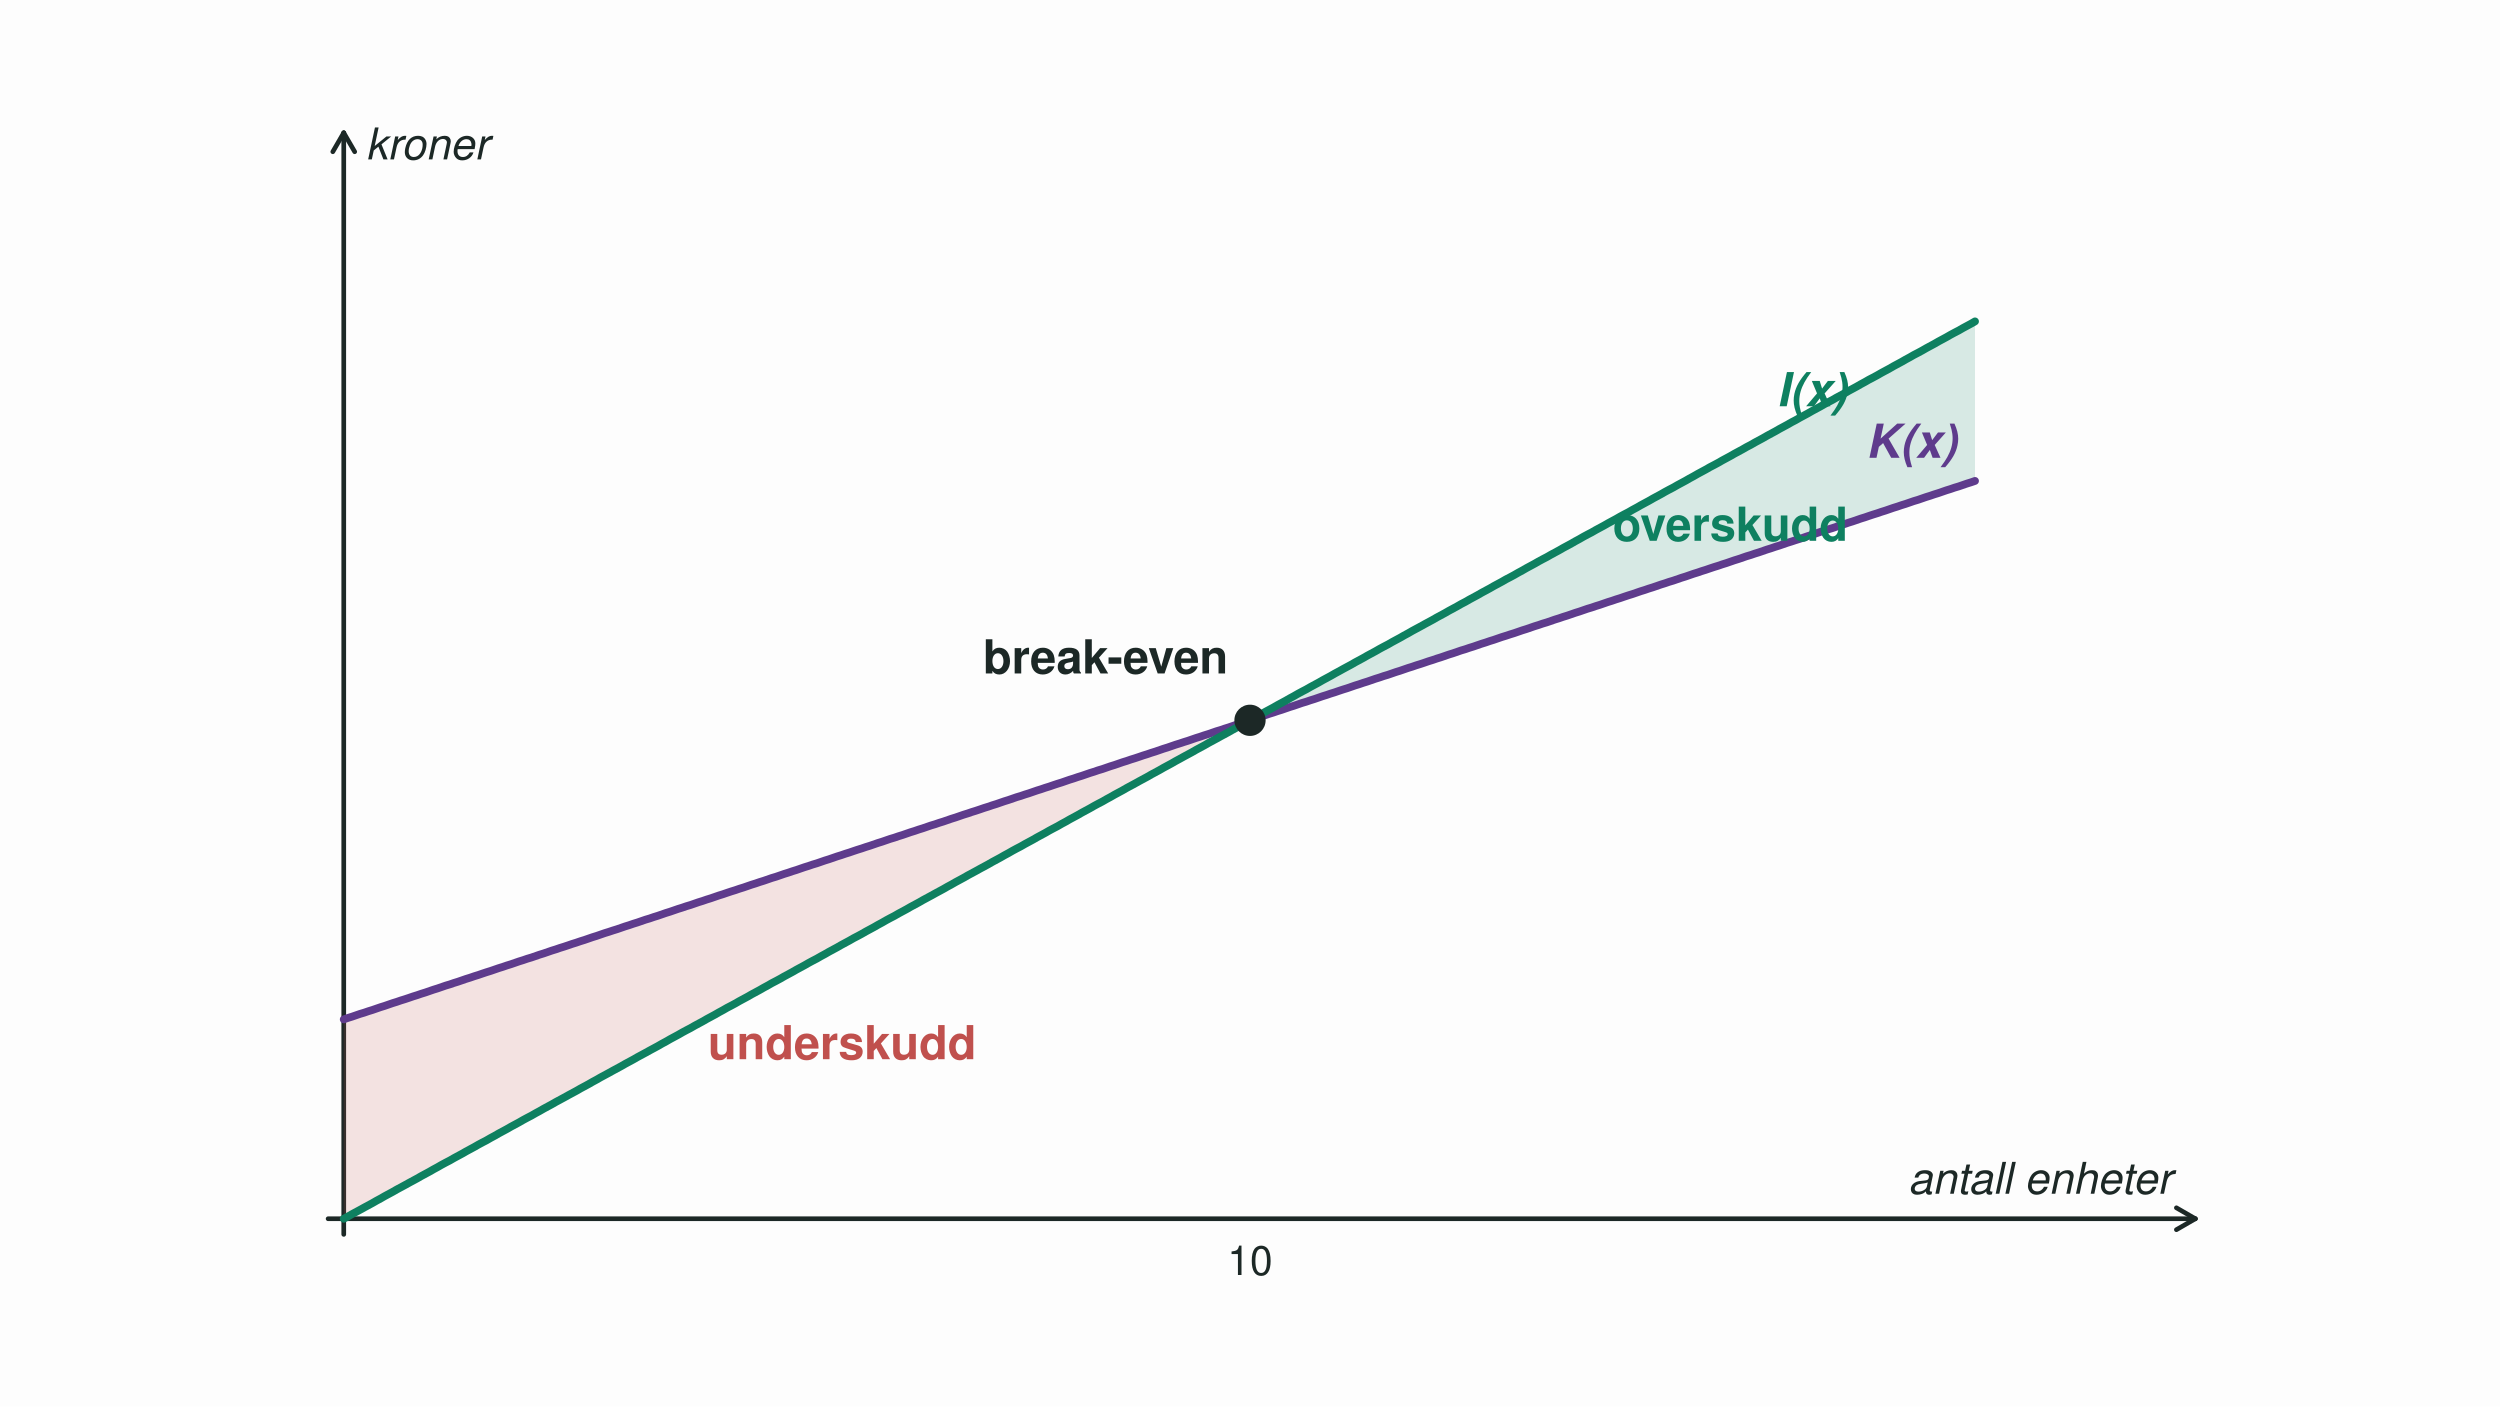
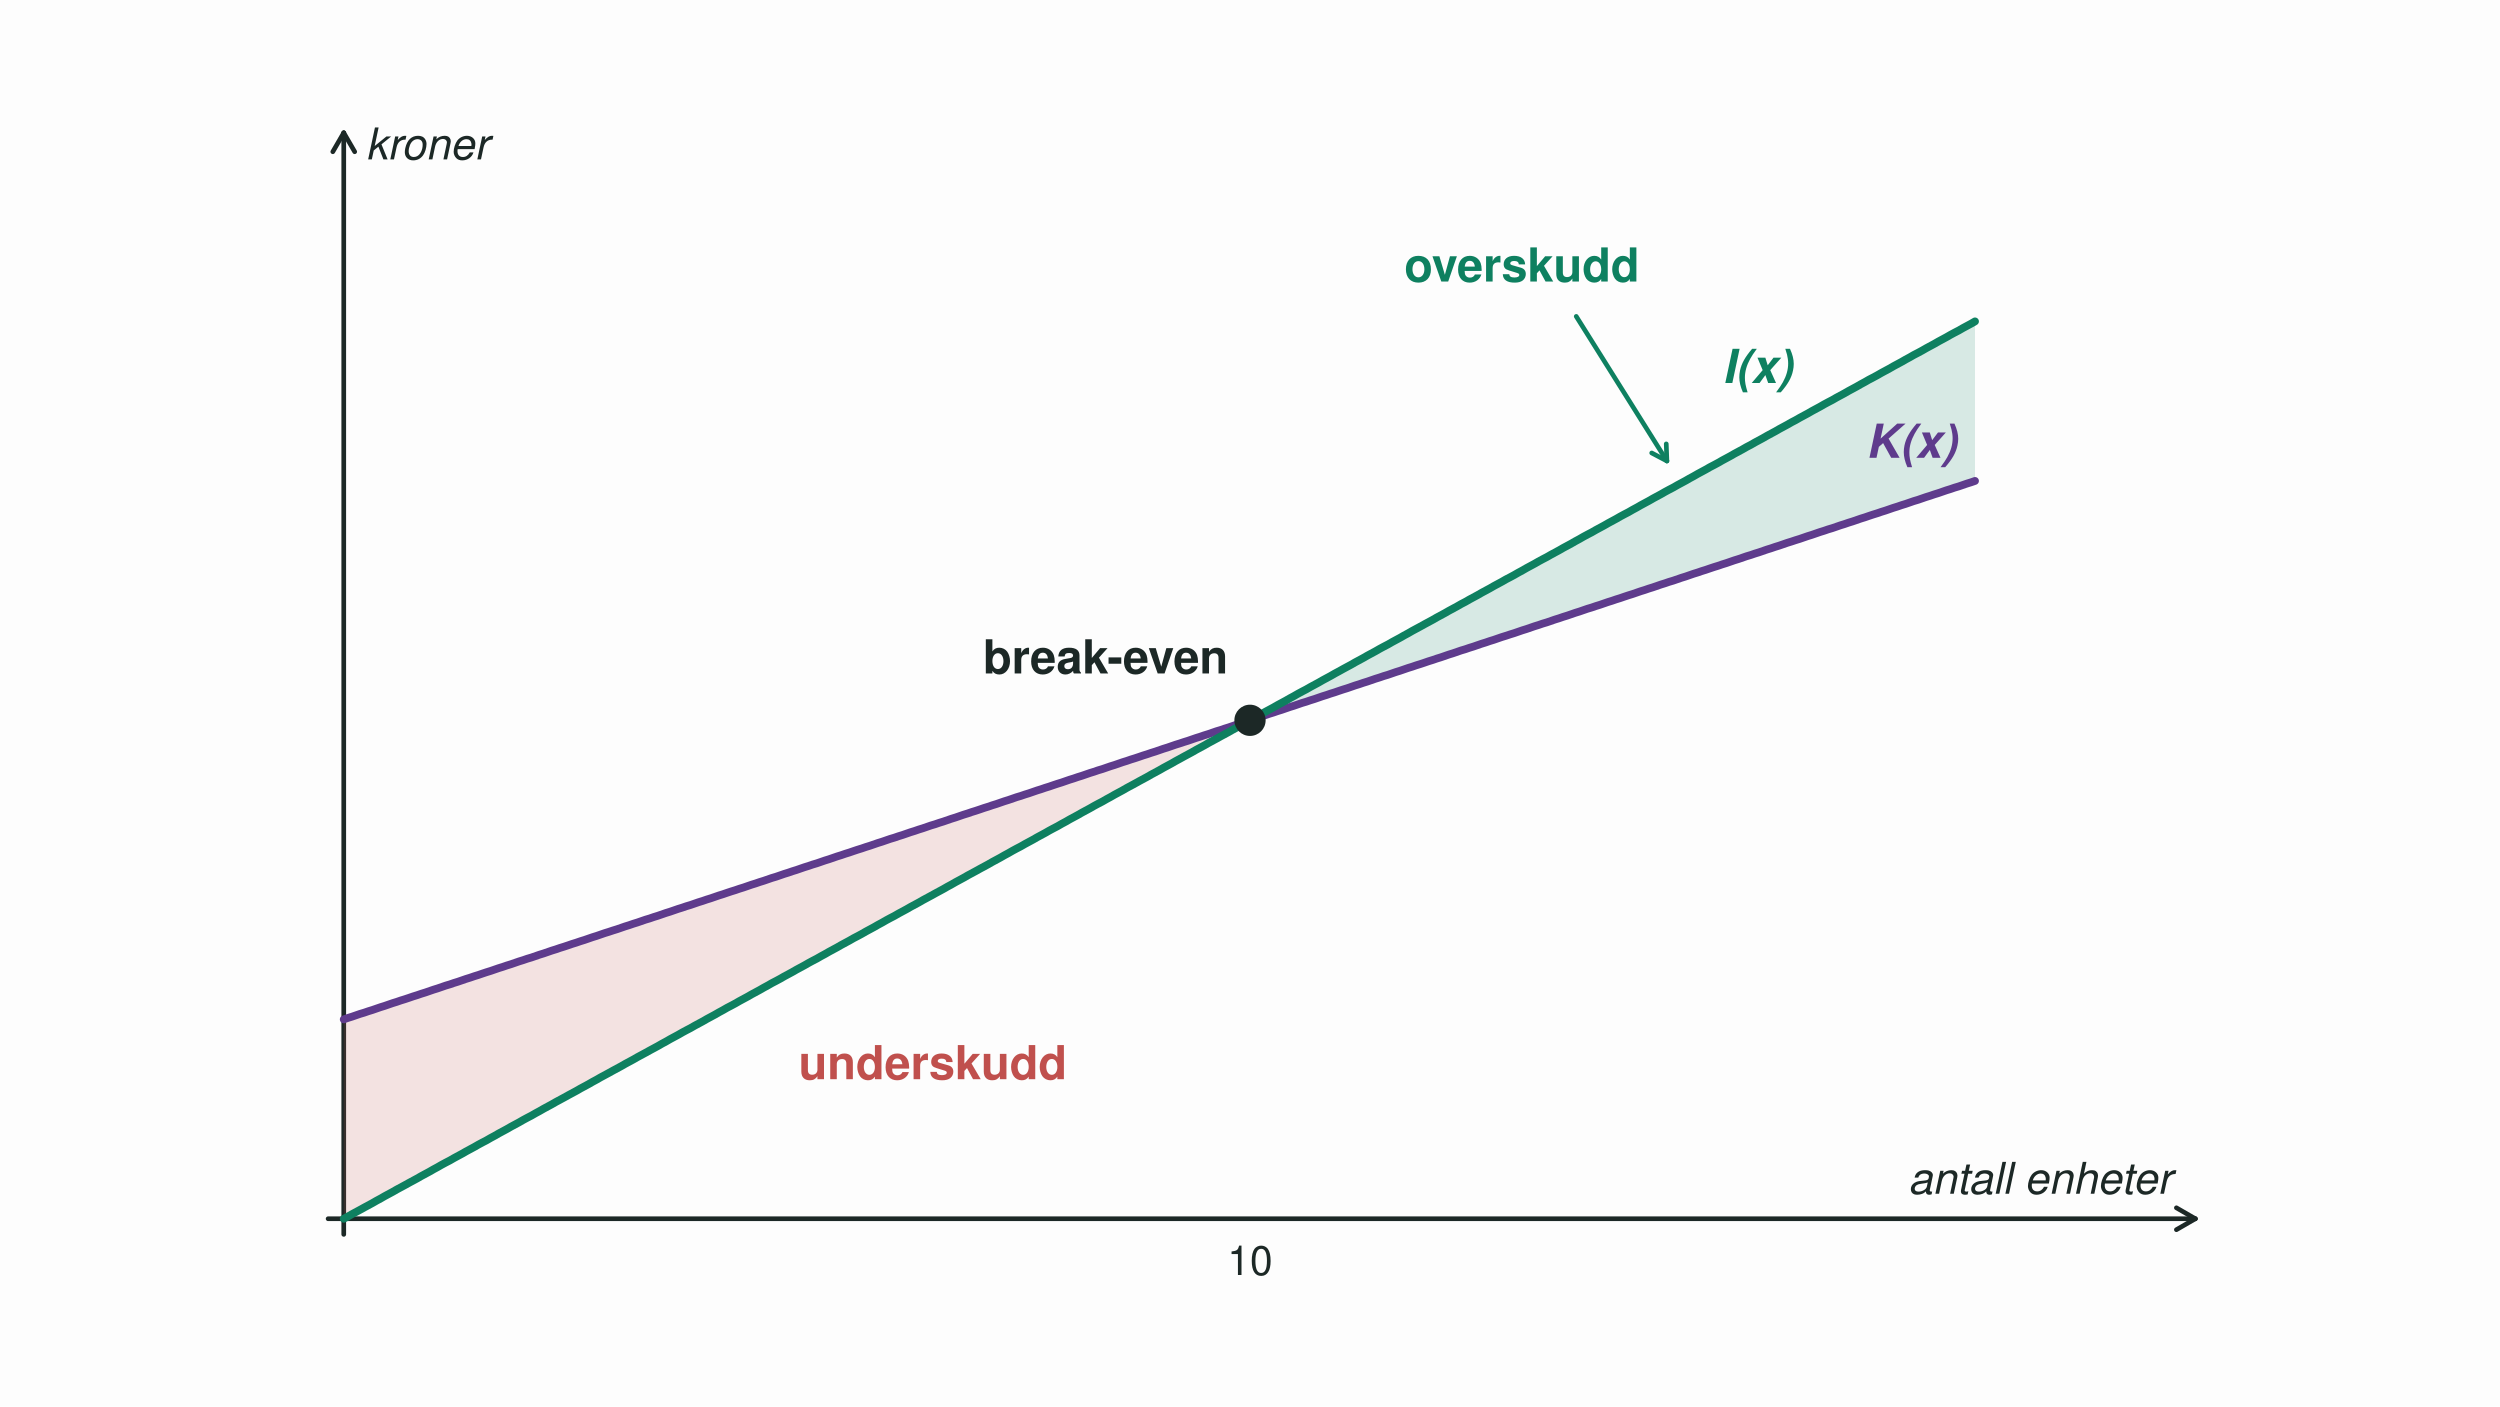
<svg xmlns="http://www.w3.org/2000/svg" viewBox="0 0 1600 900" width="1600" height="900" role="img">
  <rect width="1600" height="900" fill="#FDFDFD" />
  <line x1="210.0" y1="780.0" x2="1405.0" y2="780.0" stroke="#1C2826" stroke-width="3" opacity="1" stroke-linecap="round" />
  <line x1="1405.0" y1="780.0" x2="1392.9" y2="787.0" stroke="#1C2826" stroke-width="3" opacity="1" stroke-linecap="round" />
  <line x1="1405.0" y1="780.0" x2="1392.9" y2="773.0" stroke="#1C2826" stroke-width="3" opacity="1" stroke-linecap="round" />
  <line x1="220.0" y1="790.0" x2="220.0" y2="85.0" stroke="#1C2826" stroke-width="3" opacity="1" stroke-linecap="round" />
  <line x1="220.0" y1="85.0" x2="227.0" y2="97.1" stroke="#1C2826" stroke-width="3" opacity="1" stroke-linecap="round" />
  <line x1="220.0" y1="85.0" x2="213.0" y2="97.1" stroke="#1C2826" stroke-width="3" opacity="1" stroke-linecap="round" />
  <text x="800.0" y="816.0" font-family="system-ui, 'Segoe UI', Helvetica, Arial, sans-serif" font-size="26" fill="#1C2826" text-anchor="middle">10</text>
  <text x="1390.0" y="764.0" font-family="system-ui, 'Segoe UI', Helvetica, Arial, sans-serif" font-size="28" fill="#1C2826" text-anchor="end" font-style="italic">antall enheter</text>
  <text x="234.0" y="102.0" font-family="system-ui, 'Segoe UI', Helvetica, Arial, sans-serif" font-size="28" fill="#1C2826" text-anchor="start" font-style="italic">kroner</text>
  <path d="M 220.0,652.4 L 800.0,461.0 L 220.0,780.0 Z" fill="#C0504D" opacity="0.16" stroke-linejoin="round" stroke-linecap="round" />
  <path d="M 800.0,461.0 L 1264.0,307.8 L 1264.0,205.7 Z" fill="#0E8060" opacity="0.16" stroke-linejoin="round" stroke-linecap="round" />
  <path d="M 220.0,652.4 L 222.6,651.5 L 225.2,650.7 L 227.8,649.8 L 230.4,648.9 L 233.1,648.1 L 235.7,647.2 L 238.3,646.4 L 240.9,645.5 L 243.5,644.6 L 246.1,643.8 L 248.7,642.9 L 251.3,642.0 L 253.9,641.2 L 256.5,640.3 L 259.1,639.5 L 261.8,638.6 L 264.4,637.7 L 267.0,636.9 L 269.6,636.0 L 272.2,635.2 L 274.8,634.3 L 277.4,633.4 L 280.0,632.6 L 282.6,631.7 L 285.2,630.8 L 287.9,630.0 L 290.5,629.1 L 293.1,628.3 L 295.7,627.4 L 298.3,626.5 L 300.9,625.7 L 303.5,624.8 L 306.1,624.0 L 308.7,623.1 L 311.4,622.2 L 314.0,621.4 L 316.6,620.5 L 319.2,619.6 L 321.8,618.8 L 324.4,617.9 L 327.0,617.1 L 329.6,616.2 L 332.2,615.3 L 334.8,614.5 L 337.4,613.6 L 340.1,612.8 L 342.7,611.9 L 345.3,611.0 L 347.9,610.2 L 350.5,609.3 L 353.1,608.4 L 355.7,607.6 L 358.3,606.7 L 360.9,605.9 L 363.6,605.0 L 366.2,604.1 L 368.8,603.3 L 371.4,602.4 L 374.0,601.6 L 376.6,600.7 L 379.2,599.8 L 381.8,599.0 L 384.4,598.1 L 387.0,597.2 L 389.6,596.4 L 392.3,595.5 L 394.9,594.7 L 397.5,593.8 L 400.1,592.9 L 402.7,592.1 L 405.3,591.2 L 407.9,590.4 L 410.5,589.5 L 413.1,588.6 L 415.8,587.8 L 418.4,586.9 L 421.0,586.1 L 423.6,585.2 L 426.2,584.3 L 428.8,583.5 L 431.4,582.6 L 434.0,581.7 L 436.6,580.9 L 439.2,580.0 L 441.9,579.2 L 444.5,578.3 L 447.1,577.4 L 449.7,576.6 L 452.3,575.7 L 454.9,574.9 L 457.5,574.0 L 460.1,573.1 L 462.7,572.3 L 465.3,571.4 L 468.0,570.5 L 470.6,569.7 L 473.2,568.8 L 475.8,568.0 L 478.4,567.1 L 481.0,566.2 L 483.6,565.4 L 486.2,564.5 L 488.8,563.7 L 491.4,562.8 L 494.0,561.9 L 496.7,561.1 L 499.3,560.2 L 501.9,559.3 L 504.5,558.5 L 507.1,557.6 L 509.7,556.8 L 512.3,555.9 L 514.9,555.0 L 517.5,554.2 L 520.1,553.3 L 522.8,552.5 L 525.4,551.6 L 528.0,550.7 L 530.6,549.9 L 533.2,549.0 L 535.8,548.1 L 538.4,547.3 L 541.0,546.4 L 543.6,545.6 L 546.2,544.7 L 548.9,543.8 L 551.5,543.0 L 554.1,542.1 L 556.7,541.3 L 559.3,540.4 L 561.9,539.5 L 564.5,538.7 L 567.1,537.8 L 569.7,536.9 L 572.4,536.1 L 575.0,535.2 L 577.6,534.4 L 580.2,533.5 L 582.8,532.6 L 585.4,531.8 L 588.0,530.9 L 590.6,530.1 L 593.2,529.2 L 595.8,528.3 L 598.5,527.5 L 601.1,526.6 L 603.7,525.8 L 606.3,524.9 L 608.9,524.0 L 611.5,523.2 L 614.1,522.3 L 616.7,521.4 L 619.3,520.6 L 621.9,519.7 L 624.5,518.9 L 627.2,518.0 L 629.8,517.1 L 632.4,516.3 L 635.0,515.4 L 637.6,514.6 L 640.2,513.7 L 642.8,512.8 L 645.4,512.0 L 648.0,511.1 L 650.6,510.2 L 653.3,509.4 L 655.9,508.5 L 658.5,507.7 L 661.1,506.8 L 663.7,505.9 L 666.3,505.1 L 668.9,504.2 L 671.5,503.4 L 674.1,502.5 L 676.8,501.6 L 679.4,500.8 L 682.0,499.9 L 684.6,499.0 L 687.2,498.2 L 689.8,497.3 L 692.4,496.5 L 695.0,495.6 L 697.6,494.7 L 700.2,493.9 L 702.8,493.0 L 705.5,492.2 L 708.1,491.3 L 710.7,490.4 L 713.3,489.6 L 715.9,488.7 L 718.5,487.8 L 721.1,487.0 L 723.7,486.1 L 726.3,485.3 L 729.0,484.4 L 731.6,483.5 L 734.2,482.7 L 736.8,481.8 L 739.4,481.0 L 742.0,480.1 L 744.6,479.2 L 747.2,478.4 L 749.8,477.5 L 752.4,476.6 L 755.0,475.8 L 757.7,474.9 L 760.3,474.1 L 762.9,473.2 L 765.5,472.3 L 768.1,471.5 L 770.7,470.6 L 773.3,469.8 L 775.9,468.9 L 778.5,468.0 L 781.2,467.2 L 783.8,466.3 L 786.4,465.5 L 789.0,464.6 L 791.6,463.7 L 794.2,462.9 L 796.8,462.0 L 799.4,461.1 L 802.0,460.3 L 804.6,459.4 L 807.2,458.6 L 809.9,457.7 L 812.5,456.8 L 815.1,456.0 L 817.7,455.1 L 820.3,454.3 L 822.9,453.4 L 825.5,452.5 L 828.1,451.7 L 830.7,450.8 L 833.3,449.9 L 836.0,449.1 L 838.6,448.2 L 841.2,447.4 L 843.8,446.5 L 846.4,445.6 L 849.0,444.8 L 851.6,443.9 L 854.2,443.1 L 856.8,442.2 L 859.5,441.3 L 862.1,440.5 L 864.7,439.6 L 867.3,438.7 L 869.9,437.9 L 872.5,437.0 L 875.1,436.2 L 877.7,435.3 L 880.3,434.4 L 882.9,433.6 L 885.5,432.7 L 888.2,431.9 L 890.8,431.0 L 893.4,430.1 L 896.0,429.3 L 898.6,428.4 L 901.2,427.5 L 903.8,426.7 L 906.4,425.8 L 909.0,425.0 L 911.7,424.1 L 914.3,423.2 L 916.9,422.4 L 919.5,421.5 L 922.1,420.7 L 924.7,419.8 L 927.3,418.9 L 929.9,418.1 L 932.5,417.2 L 935.1,416.3 L 937.8,415.5 L 940.4,414.6 L 943.0,413.8 L 945.6,412.9 L 948.2,412.0 L 950.8,411.2 L 953.4,410.3 L 956.0,409.5 L 958.6,408.6 L 961.2,407.7 L 963.8,406.9 L 966.5,406.0 L 969.1,405.2 L 971.7,404.3 L 974.3,403.4 L 976.9,402.6 L 979.5,401.7 L 982.1,400.8 L 984.7,400.0 L 987.3,399.1 L 990.0,398.3 L 992.6,397.4 L 995.2,396.5 L 997.8,395.7 L 1000.4,394.8 L 1003.0,394.0 L 1005.6,393.1 L 1008.2,392.2 L 1010.8,391.4 L 1013.4,390.5 L 1016.0,389.6 L 1018.7,388.8 L 1021.3,387.9 L 1023.9,387.1 L 1026.5,386.2 L 1029.1,385.3 L 1031.7,384.5 L 1034.3,383.6 L 1036.9,382.8 L 1039.5,381.9 L 1042.2,381.0 L 1044.8,380.2 L 1047.4,379.3 L 1050.0,378.4 L 1052.6,377.6 L 1055.2,376.7 L 1057.8,375.9 L 1060.4,375.0 L 1063.0,374.1 L 1065.6,373.3 L 1068.2,372.4 L 1070.9,371.6 L 1073.5,370.7 L 1076.1,369.8 L 1078.7,369.0 L 1081.3,368.1 L 1083.9,367.2 L 1086.5,366.4 L 1089.1,365.5 L 1091.7,364.7 L 1094.3,363.8 L 1097.0,362.9 L 1099.6,362.1 L 1102.2,361.2 L 1104.8,360.4 L 1107.4,359.5 L 1110.0,358.6 L 1112.6,357.8 L 1115.2,356.9 L 1117.8,356.0 L 1120.5,355.2 L 1123.1,354.3 L 1125.7,353.5 L 1128.3,352.6 L 1130.9,351.7 L 1133.5,350.9 L 1136.1,350.0 L 1138.7,349.2 L 1141.3,348.3 L 1143.9,347.4 L 1146.5,346.6 L 1149.2,345.7 L 1151.8,344.9 L 1154.4,344.0 L 1157.0,343.1 L 1159.6,342.3 L 1162.2,341.4 L 1164.8,340.5 L 1167.4,339.7 L 1170.0,338.8 L 1172.7,338.0 L 1175.3,337.1 L 1177.9,336.2 L 1180.5,335.4 L 1183.1,334.5 L 1185.7,333.7 L 1188.3,332.8 L 1190.9,331.9 L 1193.5,331.1 L 1196.1,330.2 L 1198.8,329.3 L 1201.4,328.5 L 1204.0,327.6 L 1206.6,326.8 L 1209.2,325.9 L 1211.8,325.0 L 1214.4,324.2 L 1217.0,323.3 L 1219.6,322.5 L 1222.2,321.6 L 1224.8,320.7 L 1227.5,319.9 L 1230.1,319.0 L 1232.7,318.1 L 1235.3,317.3 L 1237.9,316.4 L 1240.5,315.6 L 1243.1,314.7 L 1245.7,313.8 L 1248.3,313.0 L 1250.9,312.1 L 1253.6,311.3 L 1256.2,310.4 L 1258.8,309.5 L 1261.4,308.7 L 1264.0,307.8" fill="none" stroke="#5E3B8C" stroke-width="5" opacity="1" stroke-linejoin="round" stroke-linecap="round" />
  <path d="M 220.0,780.0 L 222.6,778.6 L 225.2,777.1 L 227.8,775.7 L 230.4,774.3 L 233.1,772.8 L 235.7,771.4 L 238.3,770.0 L 240.9,768.5 L 243.5,767.1 L 246.1,765.6 L 248.7,764.2 L 251.3,762.8 L 253.9,761.3 L 256.5,759.9 L 259.1,758.5 L 261.8,757.0 L 264.4,755.6 L 267.0,754.2 L 269.6,752.7 L 272.2,751.3 L 274.8,749.9 L 277.4,748.4 L 280.0,747.0 L 282.6,745.5 L 285.2,744.1 L 287.9,742.7 L 290.5,741.2 L 293.1,739.8 L 295.7,738.4 L 298.3,736.9 L 300.9,735.5 L 303.5,734.1 L 306.1,732.6 L 308.7,731.2 L 311.4,729.8 L 314.0,728.3 L 316.6,726.9 L 319.2,725.4 L 321.8,724.0 L 324.4,722.6 L 327.0,721.1 L 329.6,719.7 L 332.2,718.3 L 334.8,716.8 L 337.4,715.4 L 340.1,714.0 L 342.7,712.5 L 345.3,711.1 L 347.9,709.6 L 350.5,708.2 L 353.1,706.8 L 355.7,705.3 L 358.3,703.9 L 360.9,702.5 L 363.6,701.0 L 366.2,699.6 L 368.8,698.2 L 371.4,696.7 L 374.0,695.3 L 376.6,693.9 L 379.2,692.4 L 381.8,691.0 L 384.4,689.5 L 387.0,688.1 L 389.6,686.7 L 392.3,685.2 L 394.9,683.8 L 397.5,682.4 L 400.1,680.9 L 402.7,679.5 L 405.3,678.1 L 407.9,676.6 L 410.5,675.2 L 413.1,673.8 L 415.8,672.3 L 418.4,670.9 L 421.0,669.5 L 423.6,668.0 L 426.2,666.6 L 428.8,665.1 L 431.4,663.7 L 434.0,662.3 L 436.6,660.8 L 439.2,659.4 L 441.9,658.0 L 444.5,656.5 L 447.1,655.1 L 449.7,653.7 L 452.3,652.2 L 454.9,650.8 L 457.5,649.4 L 460.1,647.9 L 462.7,646.5 L 465.3,645.0 L 468.0,643.6 L 470.6,642.2 L 473.2,640.7 L 475.8,639.3 L 478.4,637.9 L 481.0,636.4 L 483.6,635.0 L 486.2,633.6 L 488.8,632.1 L 491.4,630.7 L 494.0,629.2 L 496.7,627.8 L 499.3,626.4 L 501.9,624.9 L 504.5,623.5 L 507.1,622.1 L 509.7,620.6 L 512.3,619.2 L 514.9,617.8 L 517.5,616.3 L 520.1,614.9 L 522.8,613.5 L 525.4,612.0 L 528.0,610.6 L 530.6,609.1 L 533.2,607.7 L 535.8,606.3 L 538.4,604.8 L 541.0,603.4 L 543.6,602.0 L 546.2,600.5 L 548.9,599.1 L 551.5,597.7 L 554.1,596.2 L 556.7,594.8 L 559.3,593.4 L 561.9,591.9 L 564.5,590.5 L 567.1,589.0 L 569.7,587.6 L 572.4,586.2 L 575.0,584.7 L 577.6,583.3 L 580.2,581.9 L 582.8,580.4 L 585.4,579.0 L 588.0,577.6 L 590.6,576.1 L 593.2,574.7 L 595.8,573.3 L 598.5,571.8 L 601.1,570.4 L 603.7,569.0 L 606.3,567.5 L 608.9,566.1 L 611.5,564.6 L 614.1,563.2 L 616.7,561.8 L 619.3,560.3 L 621.9,558.9 L 624.5,557.5 L 627.2,556.0 L 629.8,554.6 L 632.4,553.2 L 635.0,551.7 L 637.6,550.3 L 640.2,548.9 L 642.8,547.4 L 645.4,546.0 L 648.0,544.5 L 650.6,543.1 L 653.3,541.7 L 655.9,540.2 L 658.5,538.8 L 661.1,537.4 L 663.7,535.9 L 666.3,534.5 L 668.9,533.1 L 671.5,531.6 L 674.1,530.2 L 676.8,528.8 L 679.4,527.3 L 682.0,525.9 L 684.6,524.4 L 687.2,523.0 L 689.8,521.6 L 692.4,520.1 L 695.0,518.7 L 697.6,517.3 L 700.2,515.8 L 702.8,514.4 L 705.5,513.0 L 708.1,511.5 L 710.7,510.1 L 713.3,508.6 L 715.9,507.2 L 718.5,505.8 L 721.1,504.3 L 723.7,502.9 L 726.3,501.5 L 729.0,500.0 L 731.6,498.6 L 734.2,497.2 L 736.8,495.7 L 739.4,494.3 L 742.0,492.9 L 744.6,491.4 L 747.2,490.0 L 749.8,488.6 L 752.4,487.1 L 755.0,485.7 L 757.7,484.2 L 760.3,482.8 L 762.9,481.4 L 765.5,479.9 L 768.1,478.5 L 770.7,477.1 L 773.3,475.6 L 775.9,474.2 L 778.5,472.8 L 781.2,471.3 L 783.8,469.9 L 786.4,468.5 L 789.0,467.0 L 791.6,465.6 L 794.2,464.1 L 796.8,462.7 L 799.4,461.3 L 802.0,459.8 L 804.6,458.4 L 807.2,457.0 L 809.9,455.5 L 812.5,454.1 L 815.1,452.7 L 817.7,451.2 L 820.3,449.8 L 822.9,448.4 L 825.5,446.9 L 828.1,445.5 L 830.7,444.0 L 833.3,442.6 L 836.0,441.2 L 838.6,439.7 L 841.2,438.3 L 843.8,436.9 L 846.4,435.4 L 849.0,434.0 L 851.6,432.6 L 854.2,431.1 L 856.8,429.7 L 859.5,428.2 L 862.1,426.8 L 864.7,425.4 L 867.3,423.9 L 869.9,422.5 L 872.5,421.1 L 875.1,419.6 L 877.7,418.2 L 880.3,416.8 L 882.9,415.3 L 885.5,413.9 L 888.2,412.5 L 890.8,411.0 L 893.4,409.6 L 896.0,408.2 L 898.6,406.7 L 901.2,405.3 L 903.8,403.8 L 906.4,402.4 L 909.0,401.0 L 911.7,399.5 L 914.3,398.1 L 916.9,396.7 L 919.5,395.2 L 922.1,393.8 L 924.7,392.4 L 927.3,390.9 L 929.9,389.5 L 932.5,388.1 L 935.1,386.6 L 937.8,385.2 L 940.4,383.7 L 943.0,382.3 L 945.6,380.9 L 948.2,379.4 L 950.8,378.0 L 953.4,376.6 L 956.0,375.1 L 958.6,373.7 L 961.2,372.3 L 963.8,370.8 L 966.5,369.4 L 969.1,368.0 L 971.7,366.5 L 974.3,365.1 L 976.9,363.6 L 979.5,362.2 L 982.1,360.8 L 984.7,359.3 L 987.3,357.9 L 990.0,356.5 L 992.6,355.0 L 995.2,353.6 L 997.8,352.2 L 1000.4,350.7 L 1003.0,349.3 L 1005.6,347.9 L 1008.2,346.4 L 1010.8,345.0 L 1013.4,343.5 L 1016.0,342.1 L 1018.7,340.7 L 1021.3,339.2 L 1023.9,337.8 L 1026.5,336.4 L 1029.1,334.9 L 1031.7,333.5 L 1034.3,332.1 L 1036.9,330.6 L 1039.5,329.2 L 1042.2,327.8 L 1044.8,326.3 L 1047.4,324.9 L 1050.0,323.4 L 1052.6,322.0 L 1055.2,320.6 L 1057.8,319.1 L 1060.4,317.7 L 1063.0,316.3 L 1065.6,314.8 L 1068.2,313.4 L 1070.9,312.0 L 1073.5,310.5 L 1076.1,309.1 L 1078.7,307.7 L 1081.3,306.2 L 1083.9,304.8 L 1086.5,303.3 L 1089.1,301.9 L 1091.7,300.5 L 1094.3,299.0 L 1097.0,297.6 L 1099.6,296.2 L 1102.2,294.7 L 1104.8,293.3 L 1107.4,291.9 L 1110.0,290.4 L 1112.6,289.0 L 1115.2,287.6 L 1117.8,286.1 L 1120.5,284.7 L 1123.1,283.2 L 1125.7,281.8 L 1128.3,280.4 L 1130.9,278.9 L 1133.5,277.5 L 1136.1,276.1 L 1138.7,274.6 L 1141.3,273.2 L 1143.9,271.8 L 1146.5,270.3 L 1149.2,268.9 L 1151.8,267.4 L 1154.4,266.0 L 1157.0,264.6 L 1159.6,263.1 L 1162.2,261.7 L 1164.8,260.3 L 1167.4,258.8 L 1170.0,257.4 L 1172.7,256.0 L 1175.3,254.5 L 1177.9,253.1 L 1180.5,251.7 L 1183.1,250.2 L 1185.7,248.8 L 1188.3,247.4 L 1190.9,245.9 L 1193.5,244.5 L 1196.1,243.0 L 1198.8,241.6 L 1201.4,240.2 L 1204.0,238.7 L 1206.6,237.3 L 1209.2,235.9 L 1211.8,234.4 L 1214.4,233.0 L 1217.0,231.6 L 1219.6,230.1 L 1222.2,228.7 L 1224.8,227.2 L 1227.5,225.8 L 1230.1,224.4 L 1232.7,222.9 L 1235.3,221.5 L 1237.9,220.1 L 1240.5,218.6 L 1243.1,217.2 L 1245.7,215.8 L 1248.3,214.3 L 1250.9,212.9 L 1253.6,211.5 L 1256.2,210.0 L 1258.8,208.6 L 1261.4,207.2 L 1264.0,205.7" fill="none" stroke="#0E8060" stroke-width="5" opacity="1" stroke-linejoin="round" stroke-linecap="round" />
  <circle cx="800.0" cy="461.0" r="10.0" fill="#1C2826" opacity="1" />
  <text x="786.0" y="431.0" font-family="system-ui, 'Segoe UI', Helvetica, Arial, sans-serif" font-size="30" fill="#1C2826" text-anchor="end" font-weight="bold">break-even</text>
-   <text x="539.0" y="677.9" font-family="system-ui, 'Segoe UI', Helvetica, Arial, sans-serif" font-size="30" fill="#C0504D" text-anchor="middle" font-weight="bold">underskudd</text>
-   <text x="1107.4" y="346.1" font-family="system-ui, 'Segoe UI', Helvetica, Arial, sans-serif" font-size="30" fill="#0E8060" text-anchor="middle" font-weight="bold">overskudd</text>
+   <text x="597.0" y="690.7" font-family="system-ui, 'Segoe UI', Helvetica, Arial, sans-serif" font-size="30" fill="#C0504D" text-anchor="middle" font-weight="bold">underskudd</text>
+   <text x="974.0" y="180.2" font-family="system-ui, 'Segoe UI', Helvetica, Arial, sans-serif" font-size="30" fill="#0E8060" text-anchor="middle" font-weight="bold">overskudd</text>
+   <line x1="1008.8" y1="202.5" x2="1066.8" y2="295.0" stroke="#0E8060" stroke-width="3" opacity="1" stroke-linecap="round" />
+   <line x1="1066.8" y1="295.0" x2="1057.1" y2="289.9" stroke="#0E8060" stroke-width="3" opacity="1" stroke-linecap="round" />
+   <line x1="1066.8" y1="295.0" x2="1066.4" y2="284.1" stroke="#0E8060" stroke-width="3" opacity="1" stroke-linecap="round" />
  <text x="1223.4" y="293.0" font-family="system-ui, 'Segoe UI', Helvetica, Arial, sans-serif" font-size="30" fill="#5E3B8C" text-anchor="middle" font-weight="bold" font-style="italic">K(x)</text>
-   <text x="1159.6" y="260.0" font-family="system-ui, 'Segoe UI', Helvetica, Arial, sans-serif" font-size="30" fill="#0E8060" text-anchor="middle" font-weight="bold" font-style="italic">I(x)</text>
+   <text x="1124.8" y="245.1" font-family="system-ui, 'Segoe UI', Helvetica, Arial, sans-serif" font-size="30" fill="#0E8060" text-anchor="middle" font-weight="bold" font-style="italic">I(x)</text>
</svg>
